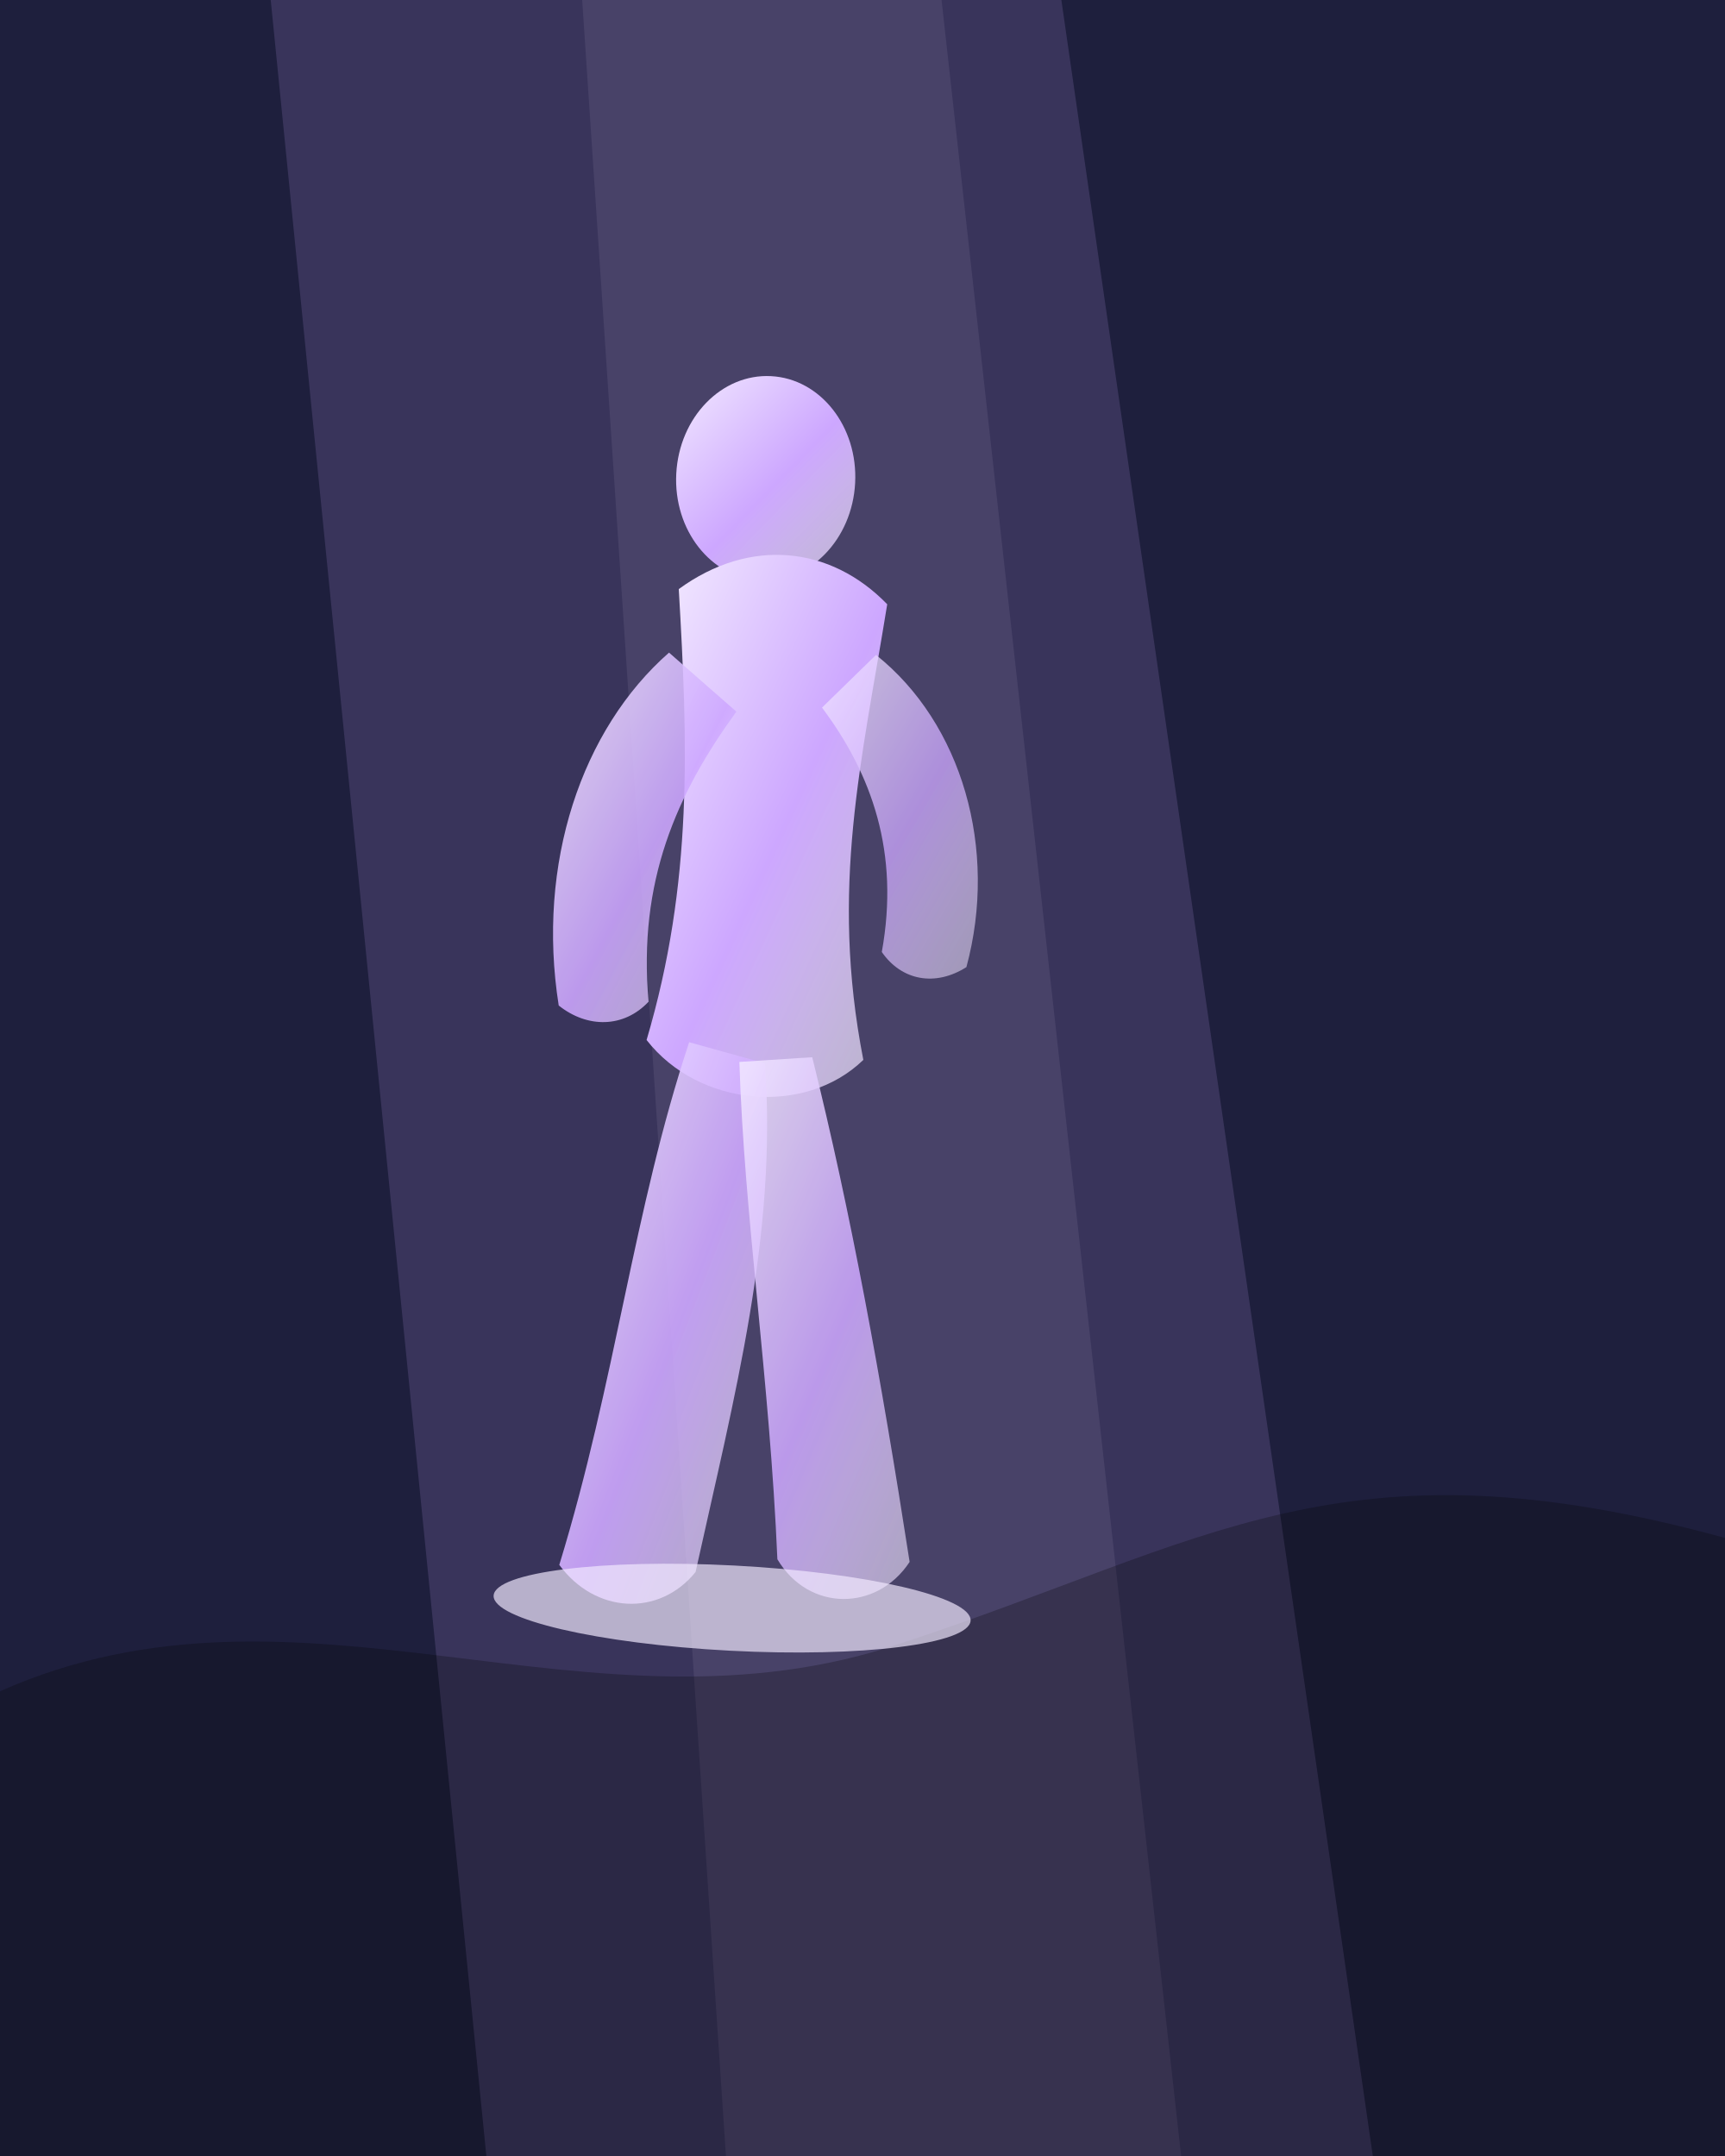
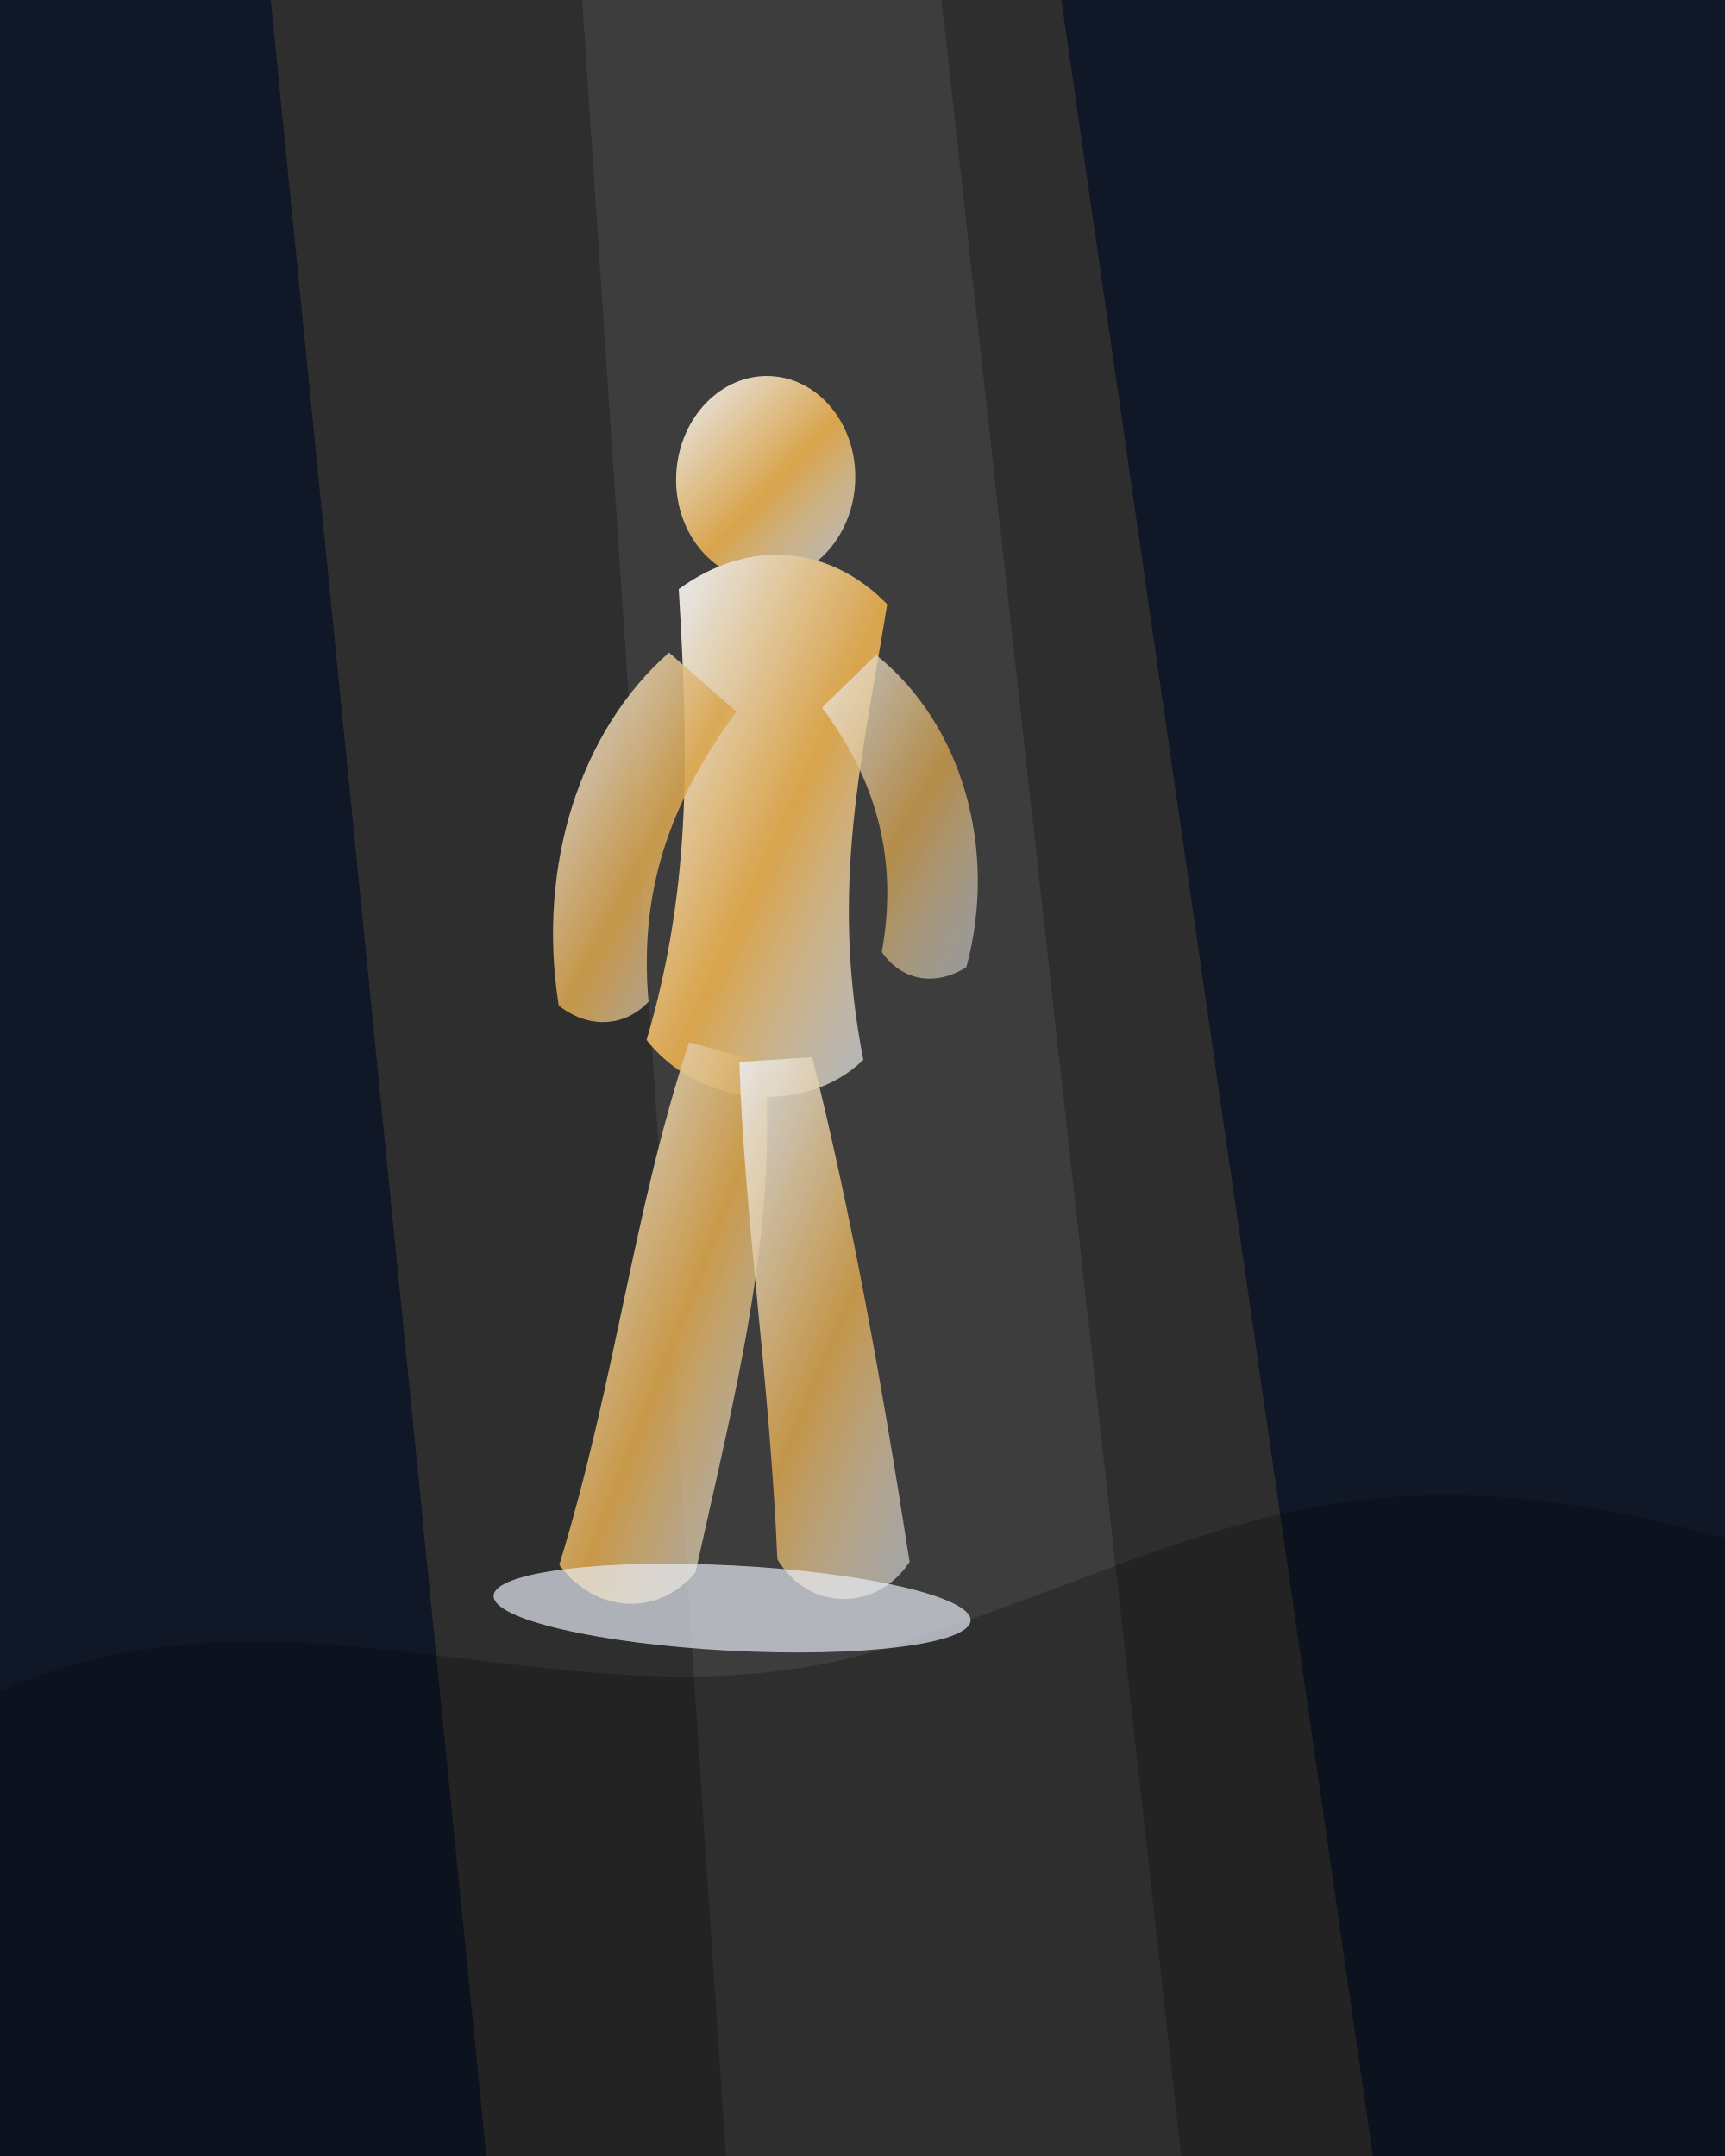
<svg xmlns="http://www.w3.org/2000/svg" viewBox="0 0 720 900" role="img" aria-labelledby="title desc">
  <defs>
    <radialGradient id="halo" cx="50%" cy="28%" r="45%">
-       <stop offset="0" stop-color="#cda7ff" stop-opacity=".82" />
-       <stop offset=".36" stop-color="#cda7ff" stop-opacity=".22" />
-       <stop offset="1" stop-color="#130c1f" stop-opacity="0" />
+       <stop offset="0" stop-color="#D9A44C" stop-opacity=".82" />
+       <stop offset=".36" stop-color="#D9A44C" stop-opacity=".22" />
+       <stop offset="1" stop-color="#0A0F1A" stop-opacity="0" />
    </radialGradient>
    <linearGradient id="figure" x1="0" y1="0" x2="1" y2="1">
-       <stop offset="0" stop-color="#f2e9ff" />
-       <stop offset=".54" stop-color="#cda7ff" />
-       <stop offset="1" stop-color="#f2e9ff" stop-opacity=".68" />
+       <stop offset="0" stop-color="#E9EEF6" />
+       <stop offset=".54" stop-color="#D9A44C" />
+       <stop offset="1" stop-color="#E9EEF6" stop-opacity=".68" />
    </linearGradient>
    <filter id="soft">
      <feGaussianBlur stdDeviation="14" />
    </filter>
  </defs>
-   <rect width="720" height="900" fill="#130c1f" />
-   <rect width="720" height="900" fill="#30406f" opacity=".38" />
-   <path d="M113 0 L443 0 L573 900 L203 900 Z" fill="#cda7ff" opacity=".16" />
-   <path d="M243 0 L393 0 L493 900 L303 900 Z" fill="#f2e9ff" opacity=".08" />
+   <rect width="720" height="900" fill="#0A0F1A" />
+   <rect width="720" height="900" fill="#1A2740" opacity=".38" />
+   <path d="M113 0 L443 0 L573 900 L203 900 Z" fill="#D9A44C" opacity=".16" />
+   <path d="M243 0 L393 0 L493 900 L303 900 Z" fill="#E9EEF6" opacity=".08" />
  <path d="M0 706 C126 650 246 730 376 686 C504 644 560 598 720 642 L720 900 L0 900 Z" fill="#000" opacity=".24" />
  <g transform="translate(203 161) rotate(3 120 260) scale(0.89)">
    <ellipse cx="118" cy="44" rx="42" ry="48" fill="url(#figure)" />
    <path d="M80 98 C112 72 150 74 178 100 C170 174 158 234 178 314 C152 342 102 340 76 310 C94 235 88 170 80 98Z" fill="url(#figure)" />
    <path d="M77 128 C38 166 20 230 34 296 C48 306 65 305 76 292 C68 236 84 194 110 154Z" fill="url(#figure)" opacity=".88" />
    <path d="M174 124 C216 154 236 212 224 268 C210 278 194 276 184 263 C190 216 175 180 150 150Z" fill="url(#figure)" opacity=".76" />
    <path d="M96 310 C74 390 70 470 48 558 C66 580 96 580 112 558 C126 474 142 398 132 318Z" fill="url(#figure)" opacity=".9" />
    <path d="M154 314 C176 386 194 462 212 548 C198 572 166 574 150 550 C142 466 126 390 120 318Z" fill="url(#figure)" opacity=".86" />
-     <ellipse cx="130" cy="574" rx="112" ry="20" fill="#f2e9ff" opacity=".68" />
+     <ellipse cx="130" cy="574" rx="112" ry="20" fill="#E9EEF6" opacity=".68" />
  </g>
</svg>
